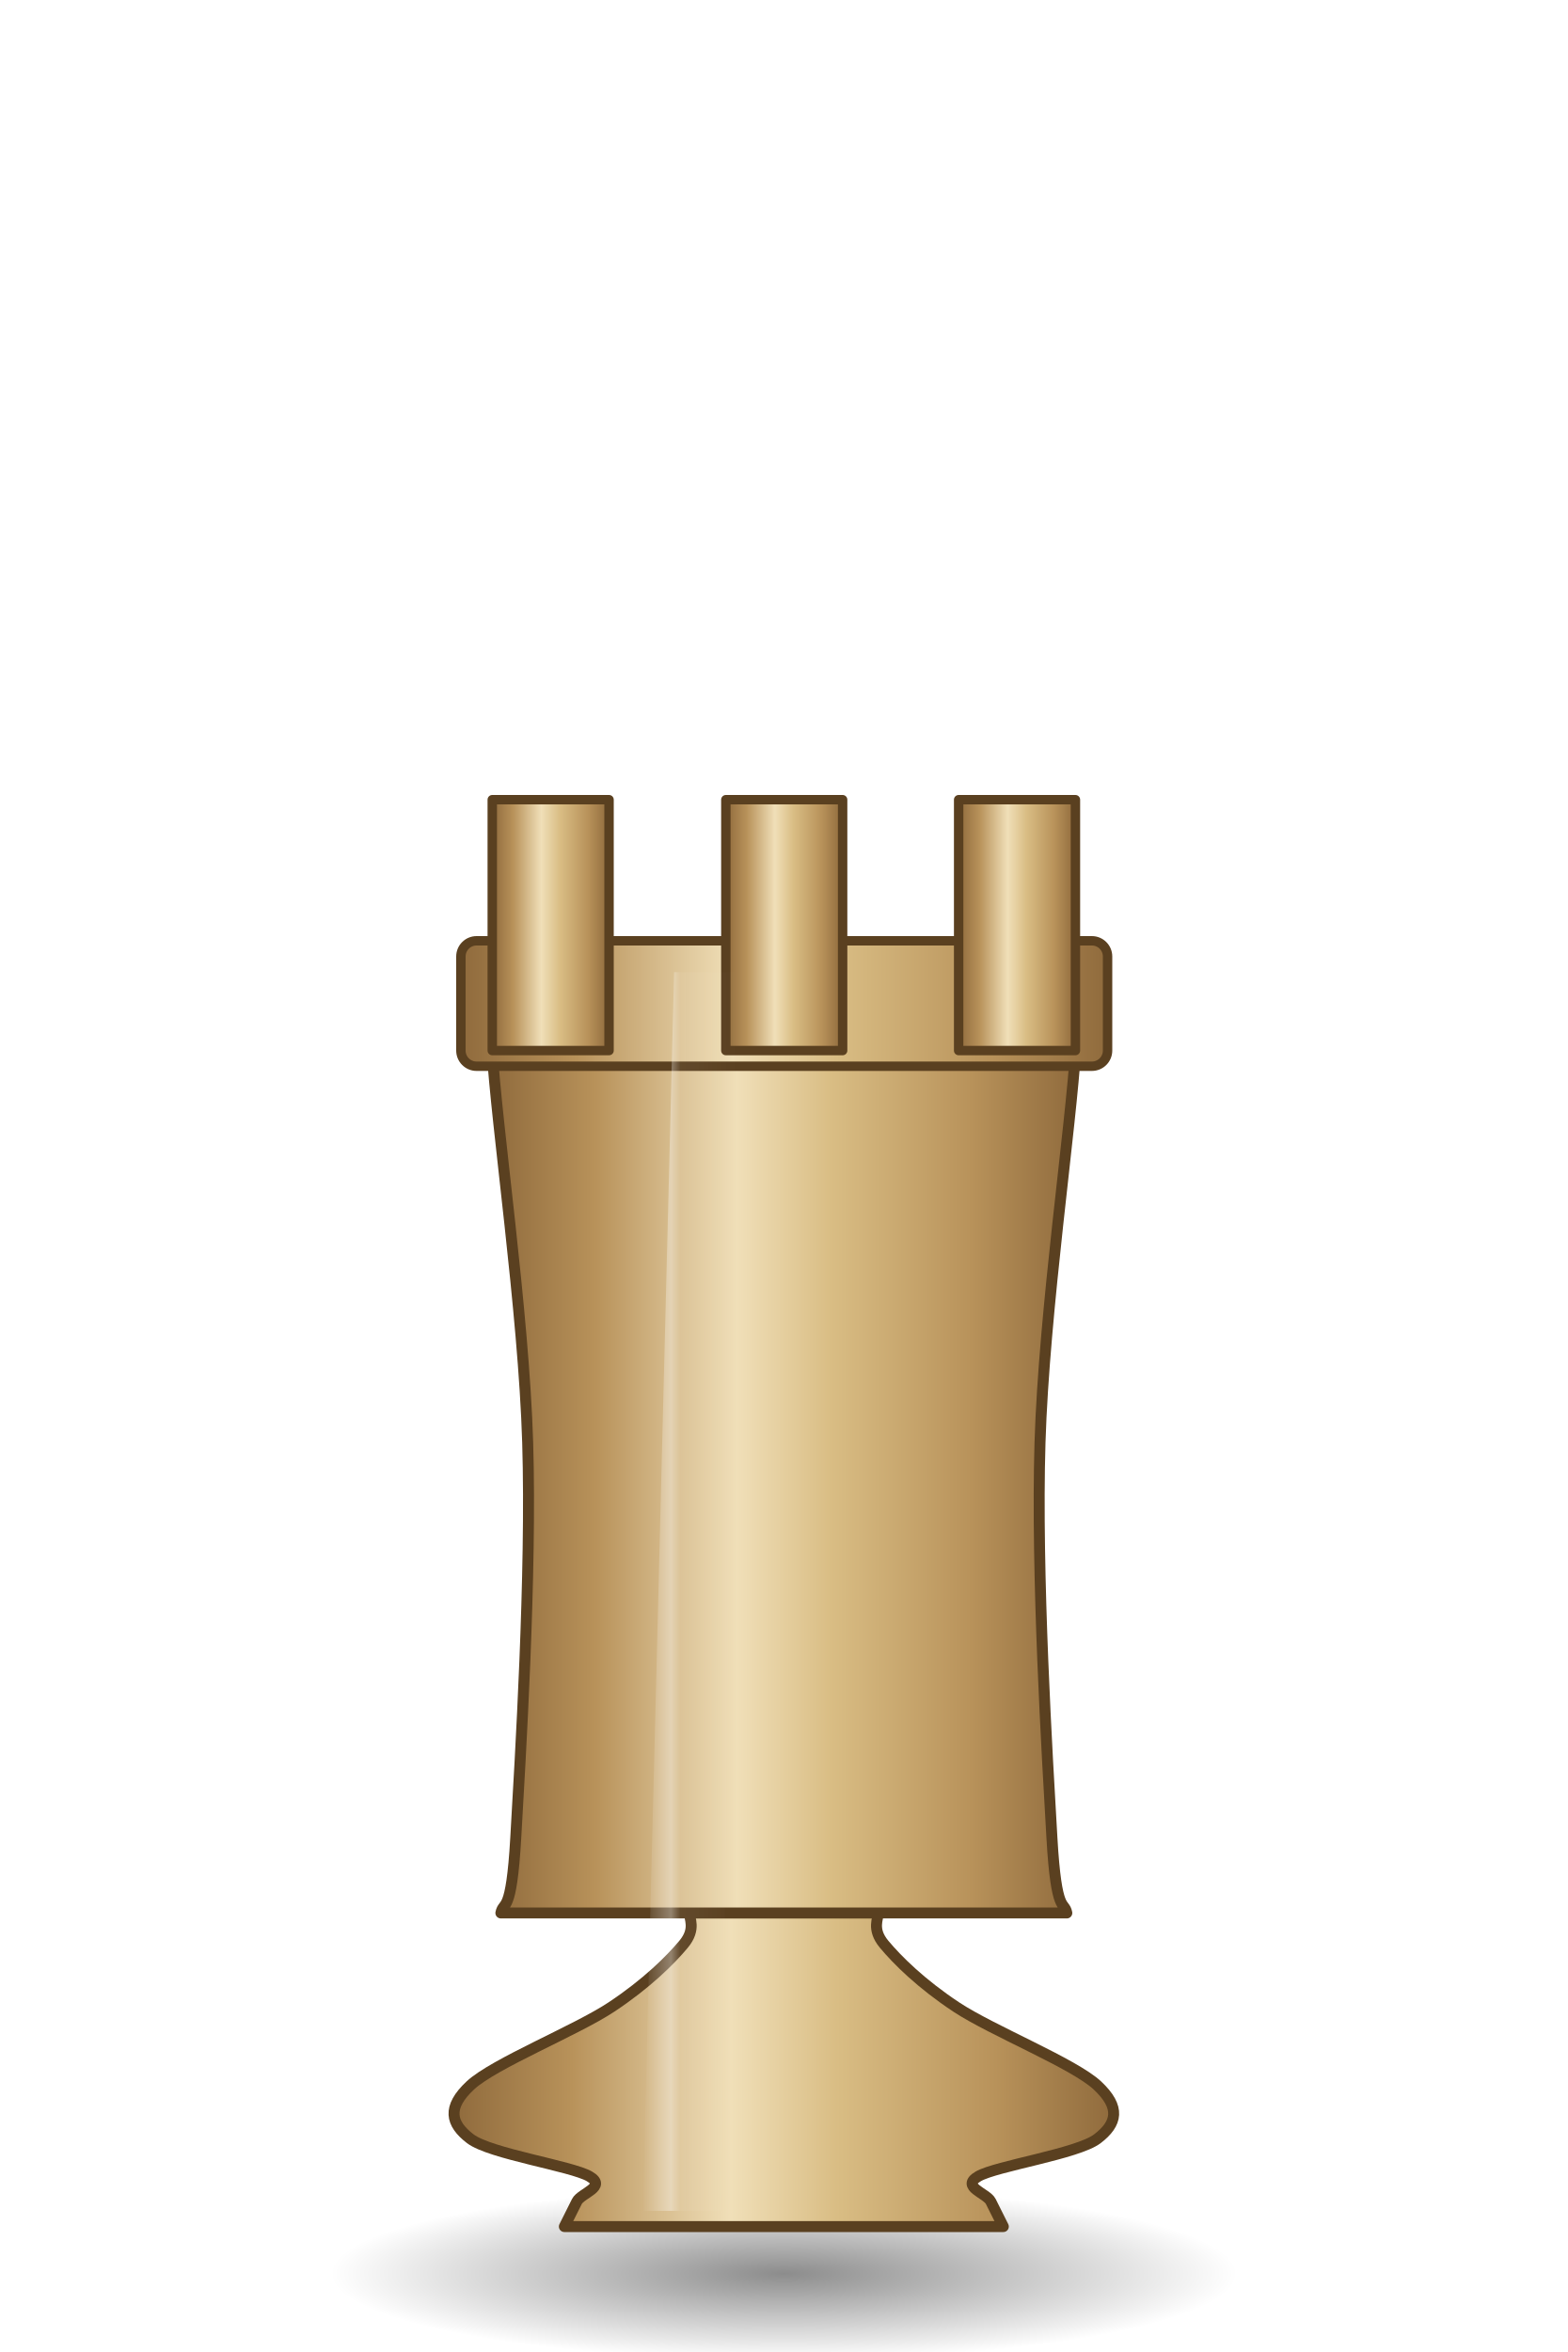
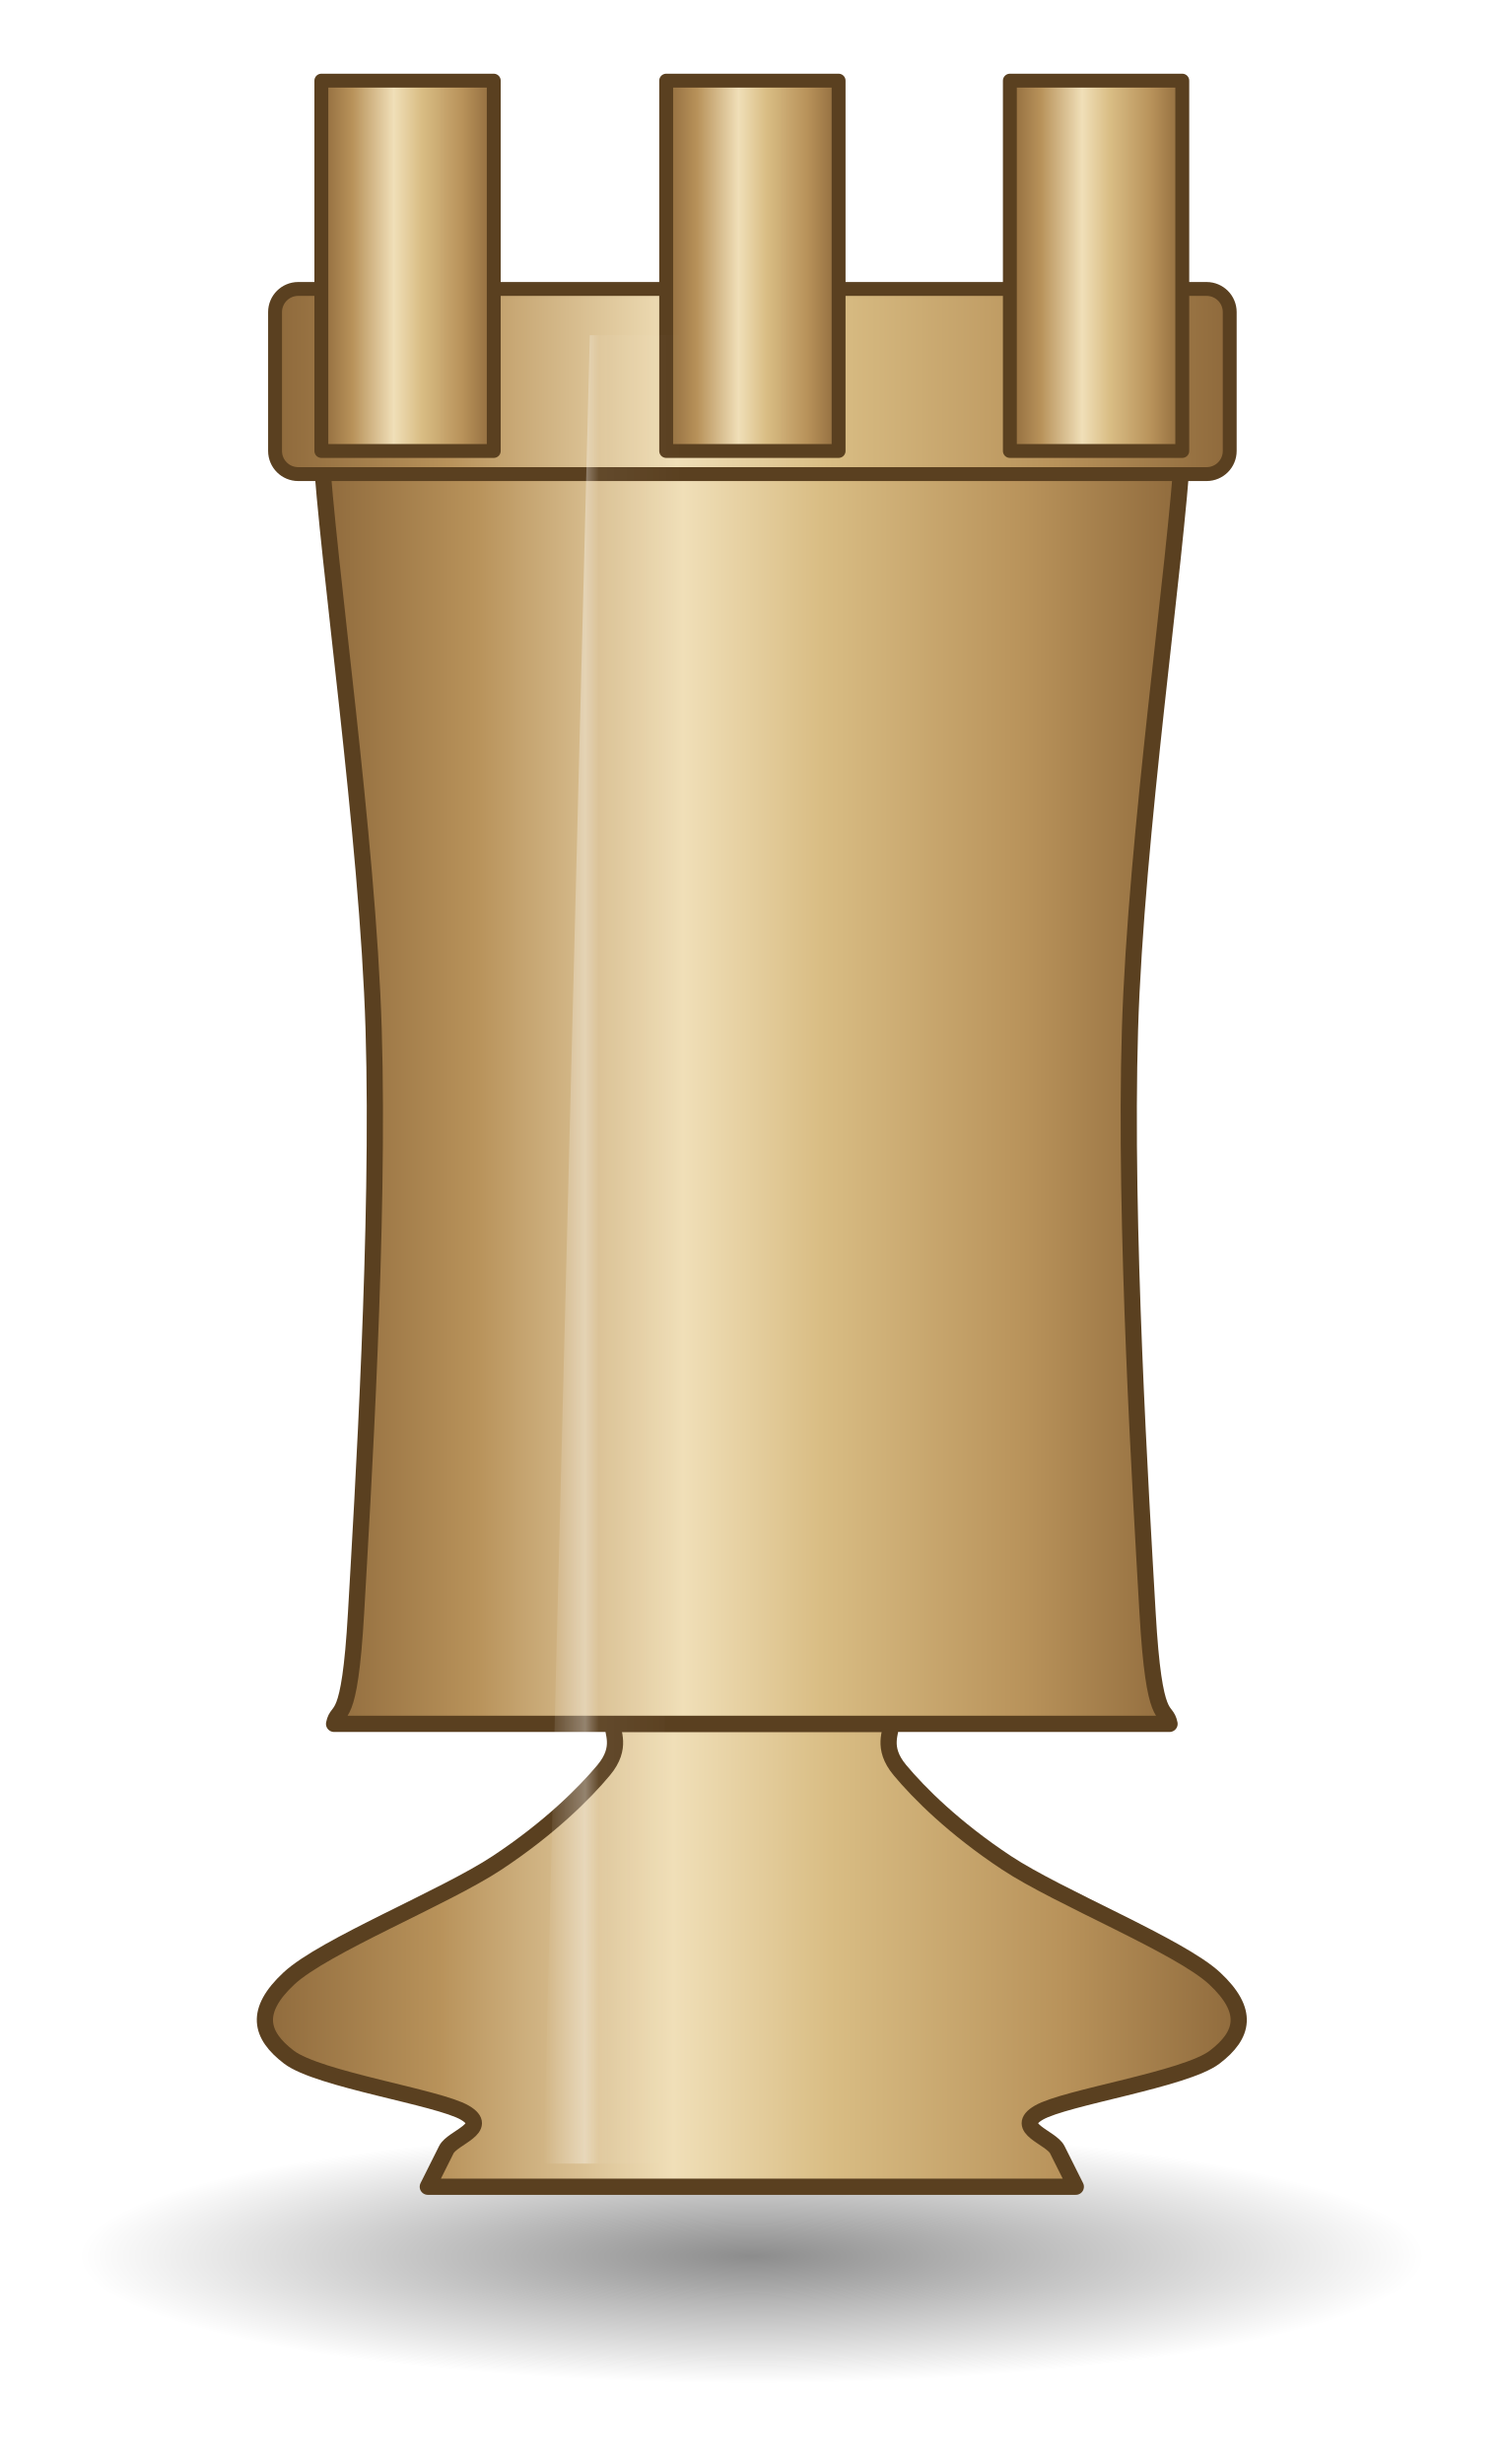
- <svg xmlns="http://www.w3.org/2000/svg" viewBox="0 0 200 300">
+ <svg xmlns="http://www.w3.org/2000/svg" viewBox="35.03 95.03 129.93 212.93">
  <defs>
    <linearGradient id="wood-rook-light" x1="0%" y1="0%" x2="100%" y2="0%">
      <stop offset="0%" stop-color="#8F6A3C" />
      <stop offset="18%" stop-color="#B8925A" />
      <stop offset="42%" stop-color="#F0DFB8" />
      <stop offset="58%" stop-color="#D9BD84" />
      <stop offset="82%" stop-color="#B8925A" />
      <stop offset="100%" stop-color="#8F6A3C" />
    </linearGradient>
    <linearGradient id="sheen-rook-light" x1="0%" y1="0%" x2="100%" y2="0%">
      <stop offset="0%" stop-color="#FFFFFF" stop-opacity="0" />
      <stop offset="30%" stop-color="#FFFFFF" stop-opacity="0.35" />
      <stop offset="40%" stop-color="#FFFFFF" stop-opacity="0.05" />
      <stop offset="100%" stop-color="#FFFFFF" stop-opacity="0" />
    </linearGradient>
    <radialGradient id="shadow-rook-light" cx="50%" cy="50%" r="50%">
      <stop offset="0%" stop-color="#000000" stop-opacity="0.45" />
      <stop offset="100%" stop-color="#000000" stop-opacity="0" />
    </radialGradient>
  </defs>
  <ellipse cx="100.0" cy="290.0" rx="58" ry="11" fill="url(#shadow-rook-light)" />
  <g stroke="#5A4020" stroke-width="1.4" stroke-linejoin="round">
    <path d="M 88.00,244.00 C 87.87,244.67 88.87,246.00 87.20,248.00 C 85.53,250.00 82.53,253.00 78.00,256.00 C 73.47,259.00 63.00,263.20 60.00,266.00 C 57.00,268.80 57.47,270.87 60.00,272.80 C 62.53,274.73 72.93,276.27 75.20,277.60 C 77.47,278.93 74.13,279.73 73.60,280.80 C 73.07,281.87 72.27,283.47 72.00,284.00 L 128.00,284.00 C 127.73,283.47 126.93,281.87 126.40,280.80 C 125.87,279.73 122.53,278.93 124.80,277.60 C 127.07,276.27 137.47,274.73 140.00,272.80 C 142.53,270.87 143.00,268.80 140.00,266.00 C 137.00,263.20 126.53,259.00 122.00,256.00 C 117.47,253.00 114.47,250.00 112.80,248.00 C 111.13,246.00 112.13,244.67 112.00,244.00 Z" fill="url(#wood-rook-light)" />
    <path d="M 63.90,124.00 C 63.71,125.60 62.19,123.60 62.76,133.60 C 63.33,143.60 66.81,167.20 67.32,184.00 C 67.83,200.80 66.37,224.40 65.80,234.40 C 65.23,244.40 64.22,242.40 63.90,244.00 L 136.10,244.00 C 135.78,242.40 134.77,244.40 134.20,234.40 C 133.63,224.40 132.17,200.80 132.68,184.00 C 133.19,167.20 136.67,143.60 137.24,133.60 C 137.81,123.60 136.29,125.60 136.10,124.00 Z" fill="url(#wood-rook-light)" />
    <rect x="58.8" y="120.0" width="82.5" height="16" rx="2" fill="url(#wood-rook-light)" stroke="#5A4020" stroke-width="1.2" />
    <rect x="62.8" y="102.0" width="14.9" height="32.0" fill="url(#wood-rook-light)" stroke="#5A4020" stroke-width="1.2" />
    <rect x="92.6" y="102.0" width="14.9" height="32.0" fill="url(#wood-rook-light)" stroke="#5A4020" stroke-width="1.2" />
    <rect x="122.3" y="102.0" width="14.9" height="32.0" fill="url(#wood-rook-light)" stroke="#5A4020" stroke-width="1.2" />
  </g>
  <path d="M 86.0,124.0 L 82.0,282.0 L 92.0,282.0 L 94.0,124.0 Z" fill="url(#sheen-rook-light)" stroke="none" />
</svg>
